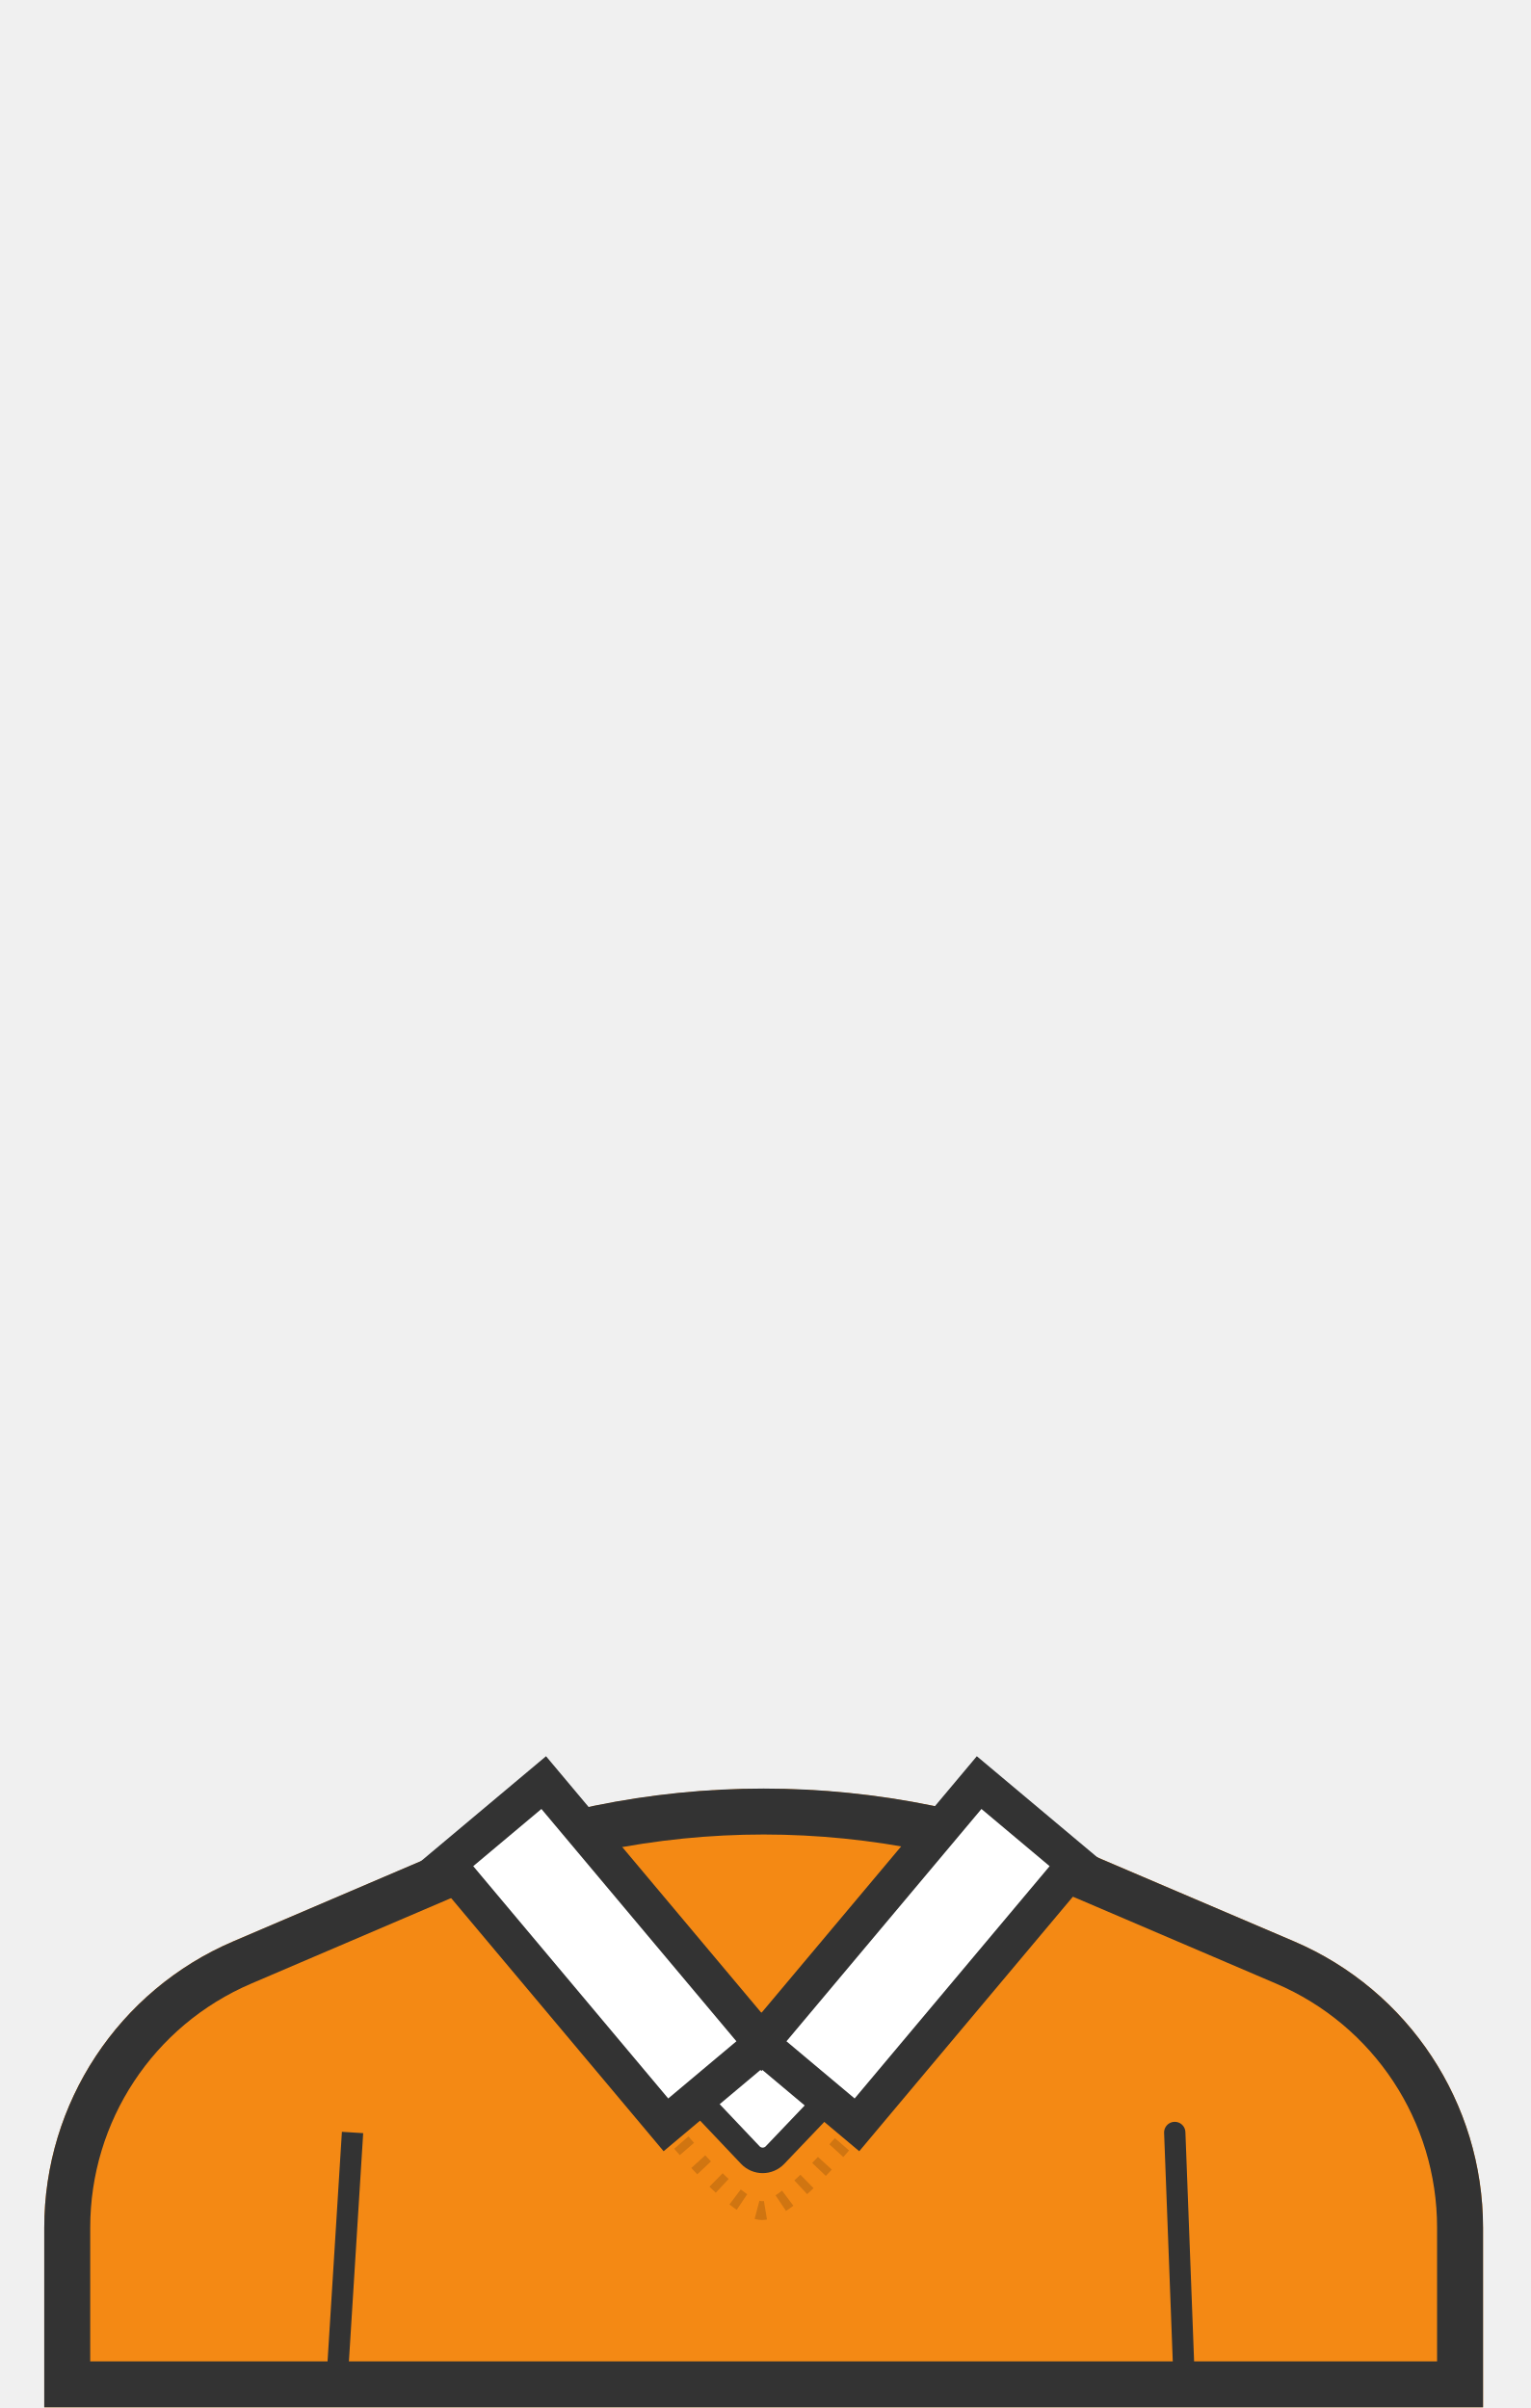
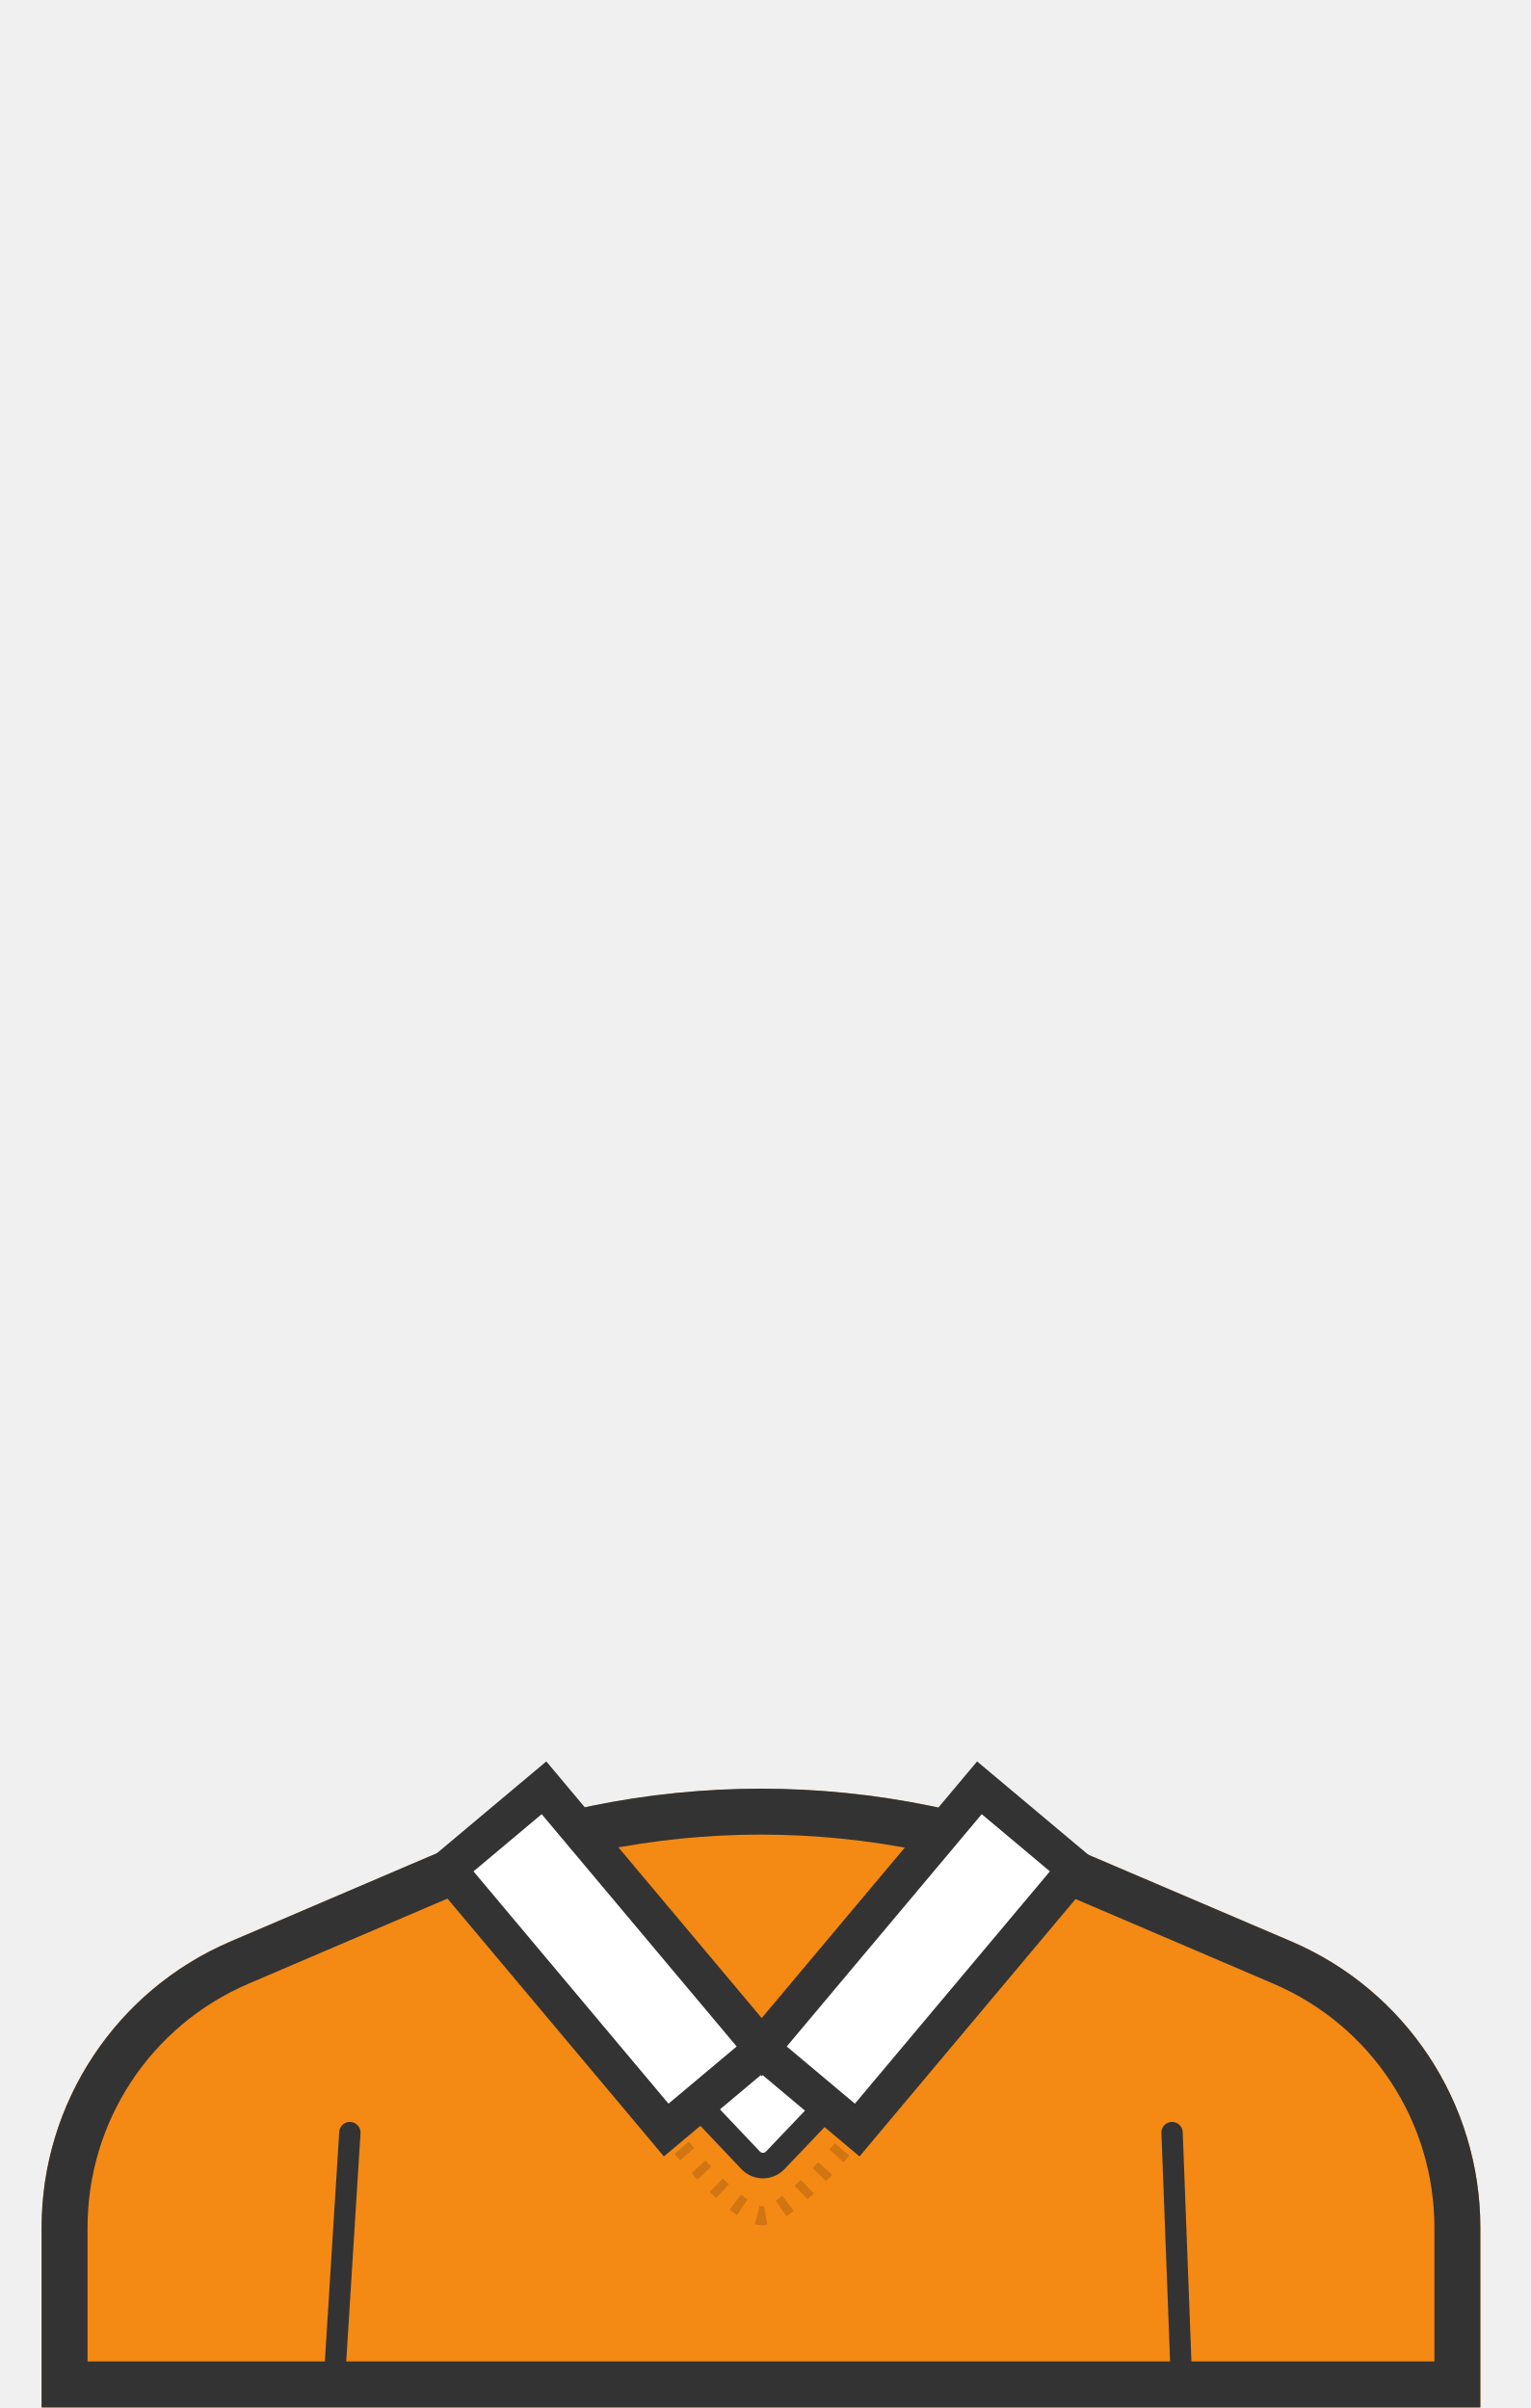
- <svg xmlns="http://www.w3.org/2000/svg" width="899" height="1415" fill="none">
-   <path d="M26 1051h845.2v363.6H26z" />
-   <path fill-rule="evenodd" clip-rule="evenodd" d="M871.2 1309.4v-.4c0-73.2-43.7-139.4-111-168.2L643.6 1091c-61.6-26.4-127.9-39.9-195-39.9-67 0-133.3 13.6-195 39.9L137 1140.8c-67.3 28.8-111 95-111 168.2v105.6h845.2v-105.2z" fill="#F48914" />
-   <path d="M690.1 1253.1l5.4 142.4m-488.4-142.4l-8.9 142.4 8.9-142.4z" stroke="#333" stroke-width="12.523" stroke-linecap="round" />
-   <path d="M448.6 1078c31.5 0 63.2 3.2 94.1 9.5 30.9 6.3 61.3 15.8 90.3 28.2l116.6 49.9c57.5 24.6 94.6 80.9 94.6 143.4v78.6H53V1309c0-62.5 37.1-118.8 94.6-143.4l116.6-49.9c29-12.4 59.4-21.9 90.3-28.2 30.9-6.3 62.6-9.5 94.1-9.5zm0-27c-67 0-133.3 13.6-195 39.9L137 1140.8c-67.3 28.8-111 95-111 168.2v105.6h845.2V1309c0-73.2-43.7-139.4-111-168.2L643.6 1091c-61.7-26.4-128-40-195-40z" fill="#333" />
-   <path d="M278 1063h338.592v236H278z" />
-   <path opacity=".15" d="M363 1212s62.925 87 84.746 87c21.821 0 85.254-87 85.254-87" stroke="#000" stroke-width="11.05" stroke-dasharray="5 10" />
-   <path d="M455.26 1266.39c-3.949 4.14-10.56 4.13-14.496-.03L287.852 1105c125.568 114.05 195.939 113.29 321.296 0L455.26 1266.39z" fill="#fff" stroke="#333" stroke-width="15" />
-   <path d="M326.475 1055.93l-7.071-8.43-8.427 7.07-40.048 33.61-8.426 7.07 7.07 8.43 114.544 136.5 7.071 8.43 8.426-7.07 40.048-33.61 7.634-6.4 7.633 6.4 40.048 33.61 8.427 7.07 7.07-8.43 114.544-136.5 7.071-8.43-8.427-7.07-40.048-33.61-8.426-7.07-7.071 8.43-114.544 136.51-6.277 7.48-6.278-7.48-114.543-136.51z" fill="#fff" stroke="#333" stroke-width="22" />
+ <svg xmlns="http://www.w3.org/2000/svg" width="899" height="1415">
+   <path d="M869.626 1309.453v-.4c0-73.2-43.7-139.4-111-168.2l-116.6-49.8c-61.6-26.4-127.9-39.9-195-39.9-67 0-133.3 13.6-195 39.9l-116.6 49.8c-67.3 28.8-111 95-111 168.2v105.6h845.2z" fill="#f48914" fill-rule="evenodd" />
+   <path d="M205.526 1253.153l-8.9 142.4m491.9-142.4l5.4 142.4" fill="none" stroke="#333" stroke-width="12.523" stroke-linecap="round" />
+   <path d="M447.026 1078.053c31.5 0 63.2 3.2 94.1 9.5 30.9 6.3 61.3 15.8 90.3 28.2l116.6 49.9c57.5 24.6 94.6 80.9 94.6 143.4v78.6h-791.2v-78.6c0-62.5 37.1-118.8 94.6-143.4l116.6-49.9c29-12.4 59.4-21.9 90.3-28.2 30.9-6.3 62.6-9.5 94.1-9.5zm0-27c-67 0-133.3 13.6-195 39.9l-116.6 49.9c-67.3 28.8-111 95-111 168.2v105.6h845.2v-105.6c0-73.2-43.7-139.4-111-168.2l-116.6-49.8c-61.7-26.4-128-40-195-40z" fill="#333" />
+   <path d="M278.16 1066.053h338.592v236H278.16z" fill="none" />
+   <path d="M363.16 1215.053s62.925 87 84.746 87c21.821 0 85.254-87 85.254-87" opacity=".15" fill="none" stroke="#000" stroke-width="11.05" stroke-dasharray="5,10" />
+   <path d="M455.42 1269.443c-3.949 4.14-10.56 4.13-14.496-.03l-152.912-161.36c125.568 114.05 195.939 113.29 321.296 0z" fill="#fff" stroke="#333" stroke-width="15" />
+   <path d="M326.635 1058.983l-7.071-8.43-8.427 7.07-40.048 33.61-8.426 7.07 7.07 8.43 114.544 136.5 7.071 8.43 8.426-7.07 40.048-33.61 7.634-6.4 7.633 6.4 40.048 33.61 8.427 7.07 7.07-8.43 114.544-136.5 7.071-8.43-8.427-7.07-40.048-33.61-8.426-7.07-7.071 8.43-114.544 136.51-6.277 7.48-6.278-7.48z" fill="#fff" stroke="#333" stroke-width="22" />
</svg>
